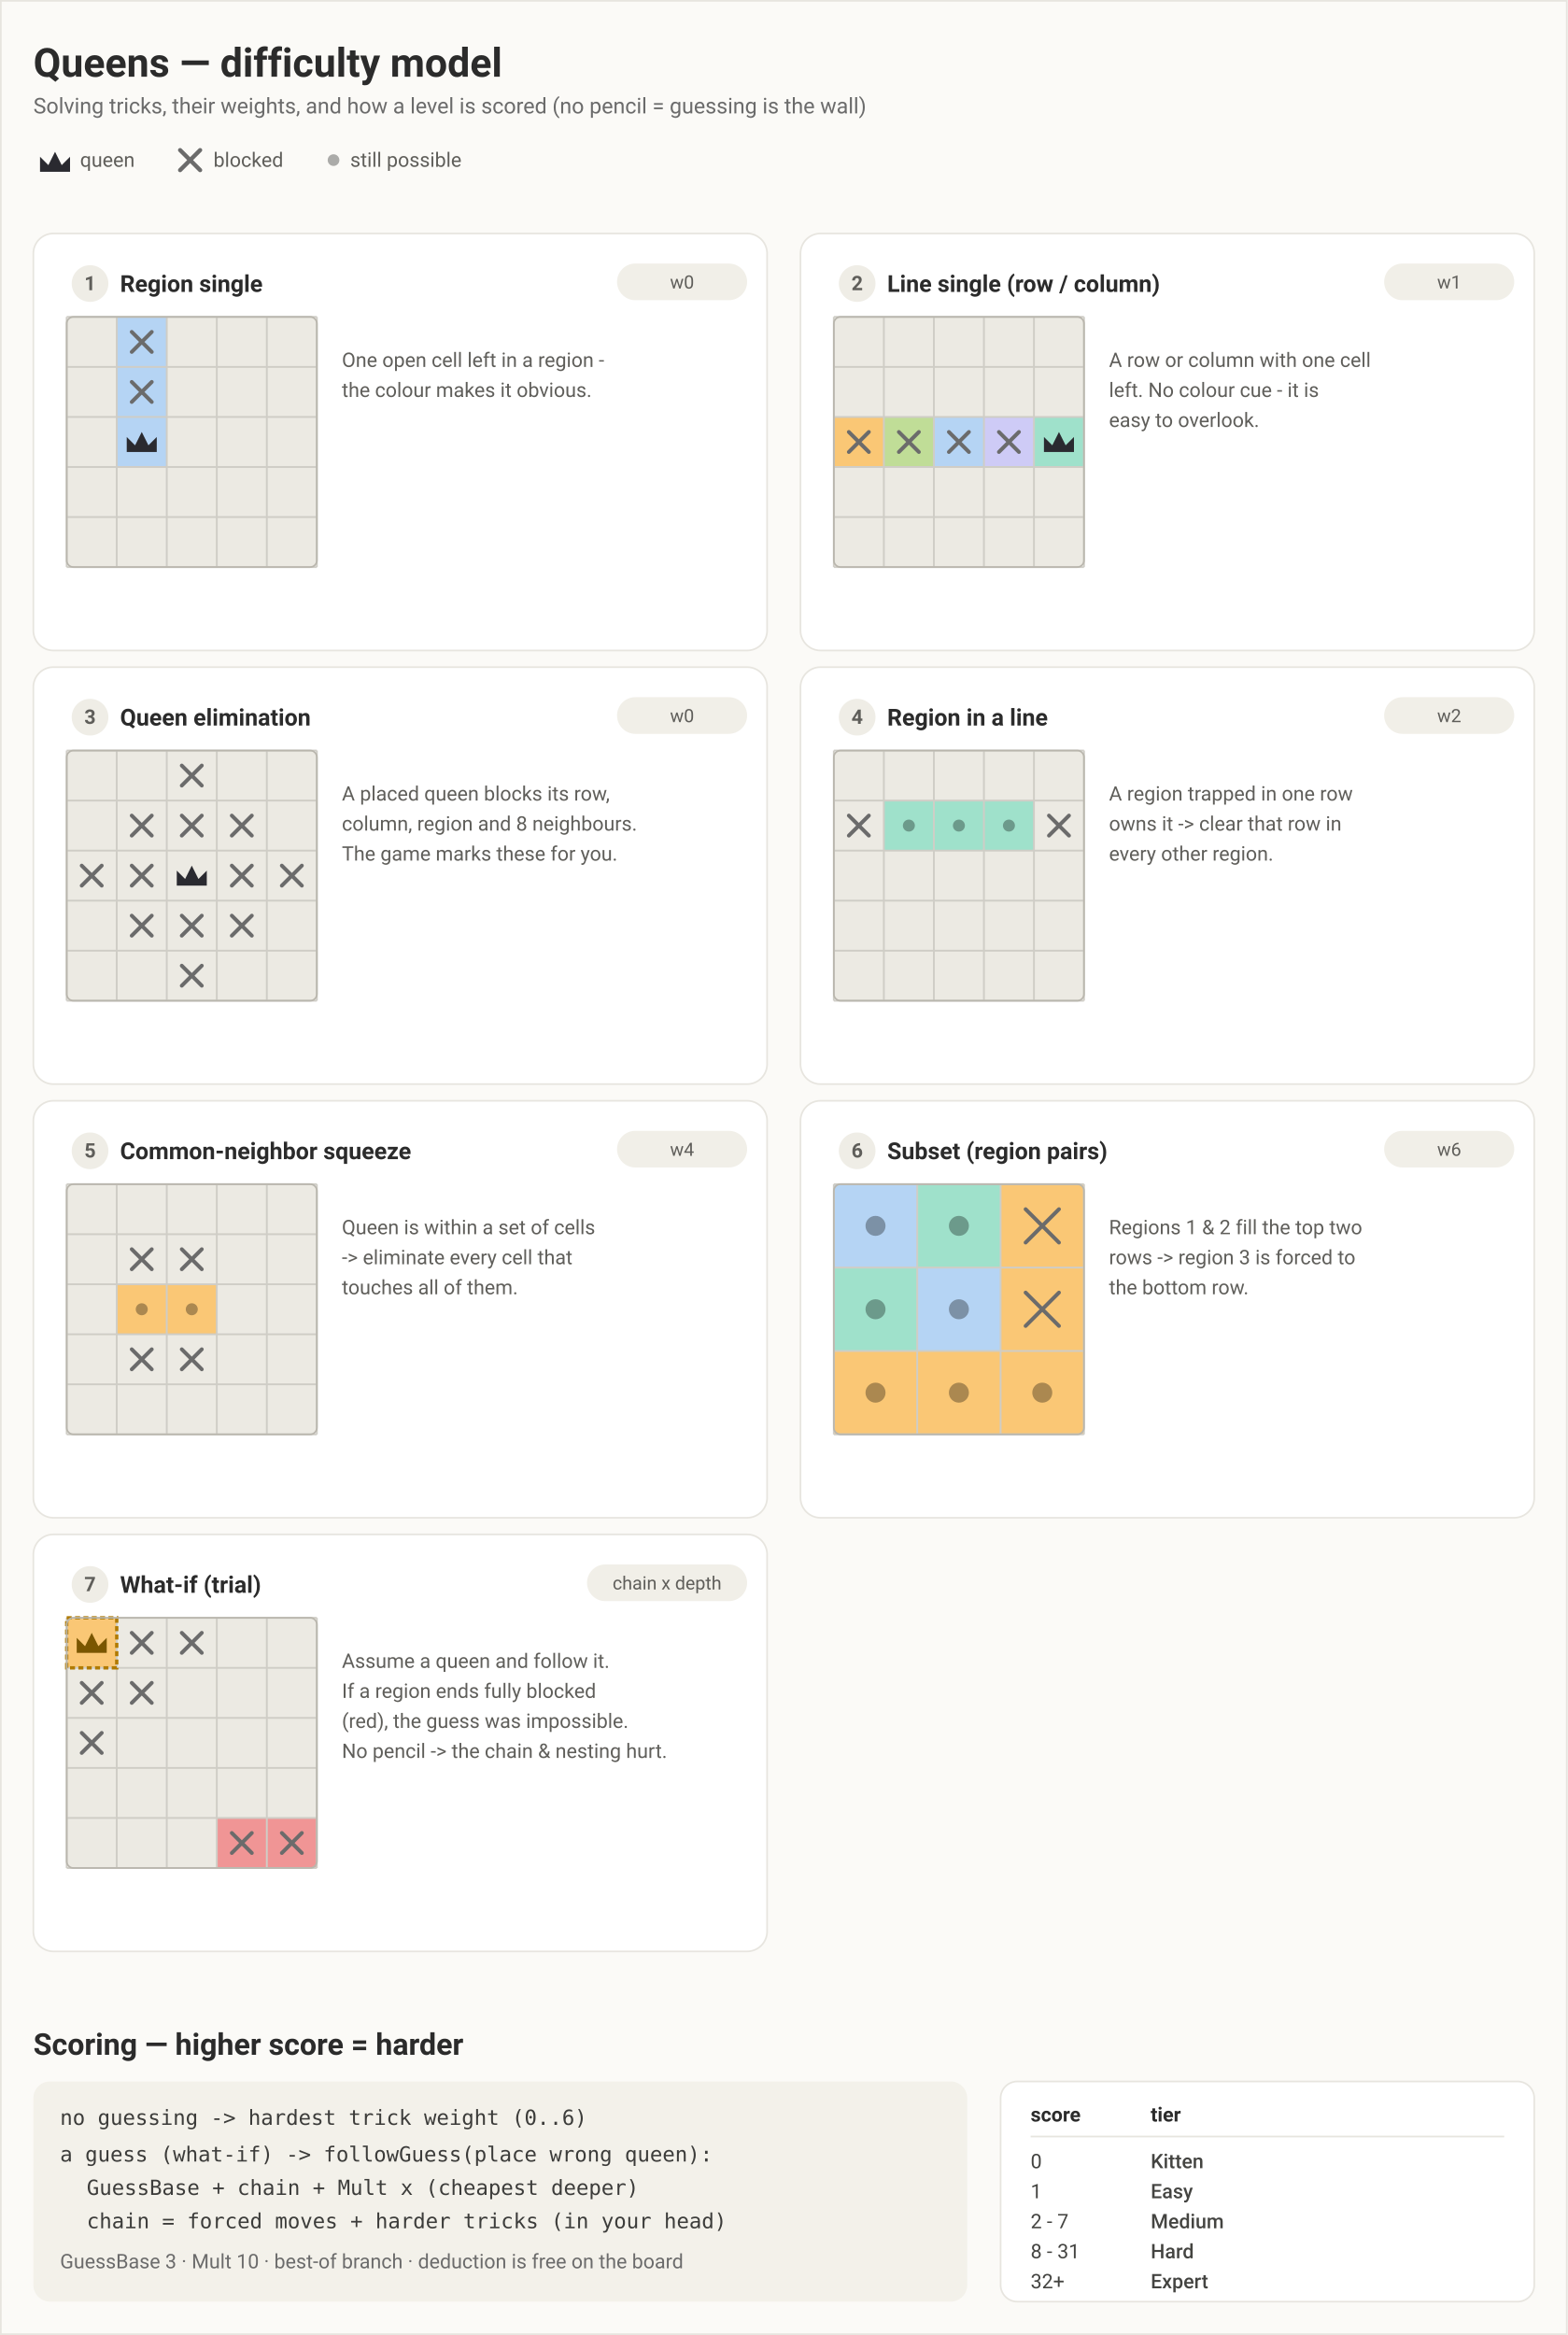
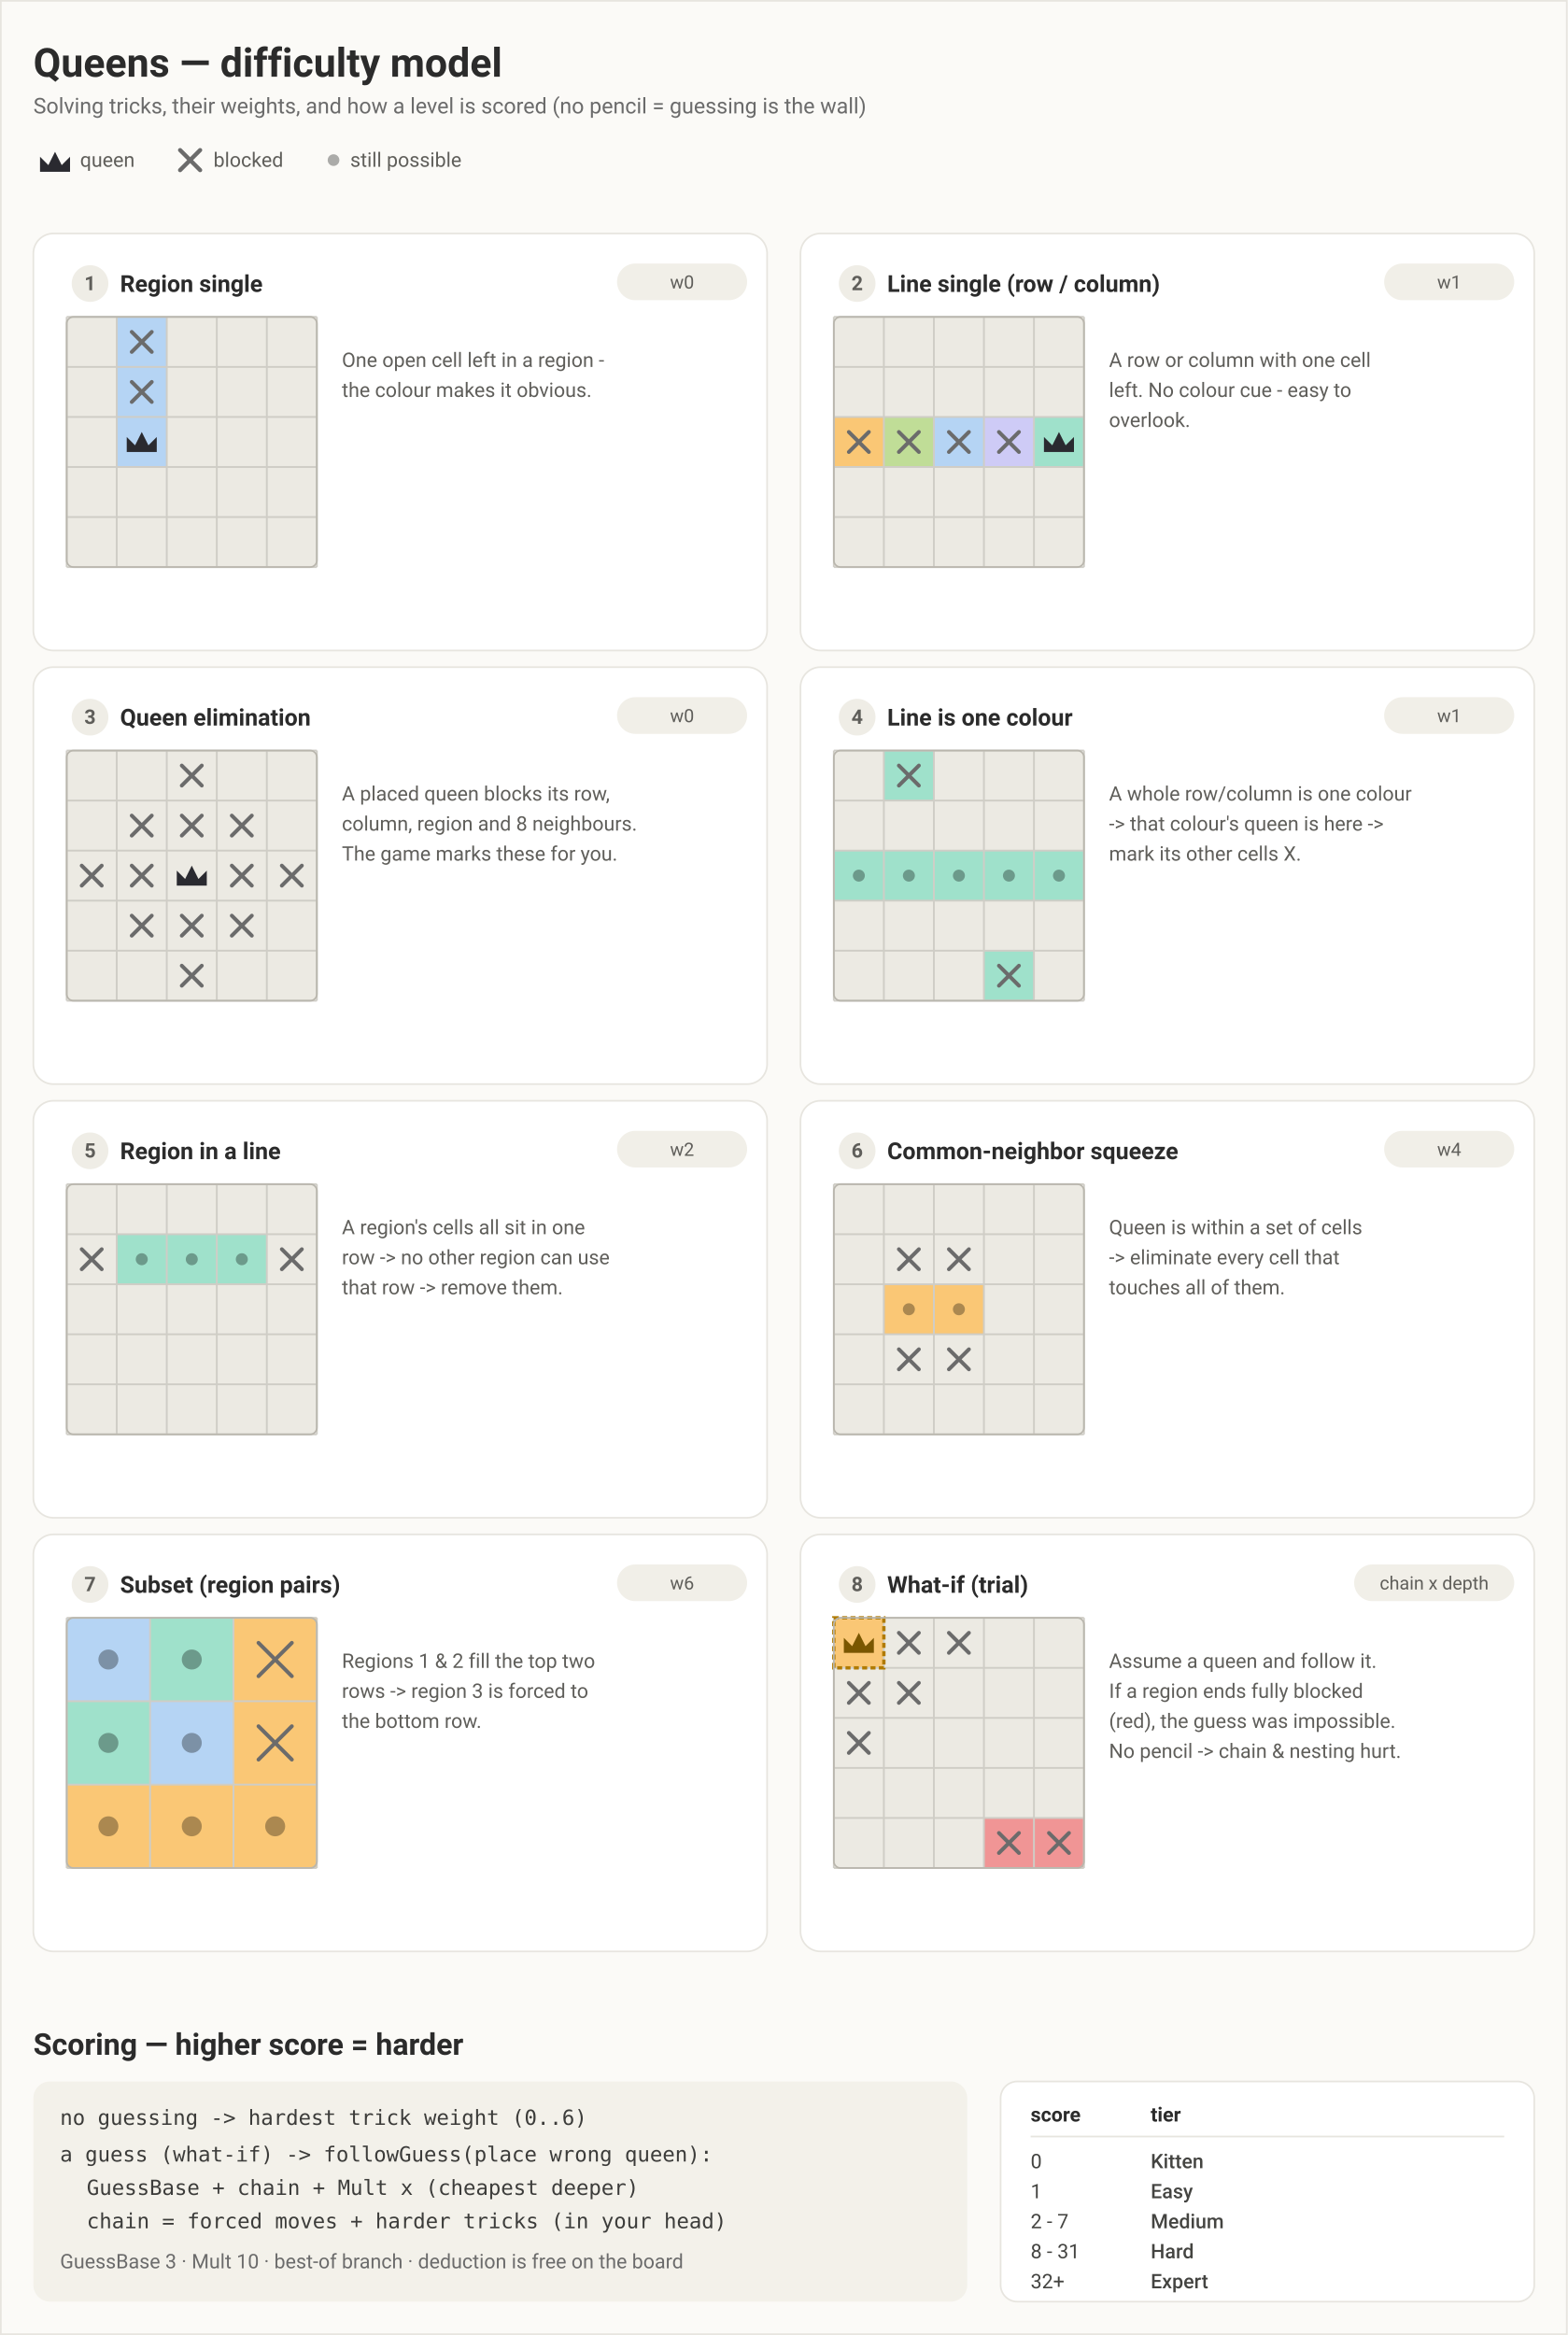
<svg xmlns="http://www.w3.org/2000/svg" viewBox="0 0 940 1400" role="img" font-family="ui-sans-serif, system-ui, -apple-system, Segoe UI, Roboto, sans-serif">
  <defs>
    <g id="cr">
      <path d="M3 17L3 8L8 13L12 5L16 13L21 8L21 17Z" />
    </g>
  </defs>
  <rect x="0" y="0" width="940" height="1400" fill="#FBFAF7" />
  <rect x="0.5" y="0.5" width="939" height="1399" fill="none" stroke="#E7E5DF" />
  <text x="20" y="46" font-size="24" font-weight="600" fill="#2b2b2b">Queens — difficulty model</text>
  <text x="20" y="68" font-size="13" fill="#6b6b6b">Solving tricks, their weights, and how a level is scored (no pencil = guessing is the wall)</text>
  <use href="#cr" x="21" y="86" fill="#2a2a30" />
  <text x="48" y="100" font-size="12" fill="#5f5e5a">queen</text>
  <path d="M108 90L120 102M120 90L108 102" stroke="#6b6b6b" stroke-width="2.5" stroke-linecap="round" />
  <text x="128" y="100" font-size="12" fill="#5f5e5a">blocked</text>
  <circle cx="200" cy="96" r="3.5" fill="#000" fill-opacity="0.32" />
  <text x="210" y="100" font-size="12" fill="#5f5e5a">still possible</text>
  <g font-size="12" fill="#5f5e5a">
    <rect x="20" y="140" width="440" height="250" rx="12" fill="#fff" stroke="#E7E5DF" />
    <circle cx="54" cy="170" r="11" fill="#EFEDE6" />
    <text x="54" y="174" font-size="12" font-weight="600" fill="#5f5e5a" text-anchor="middle">1</text>
    <text x="72" y="175" font-size="14" font-weight="600" fill="#2b2b2b">Region single</text>
    <rect x="370" y="158" width="78" height="22" rx="11" fill="#F1EFE8" />
    <text x="409" y="173" font-size="11" fill="#5f5e5a" text-anchor="middle">w0</text>
    <rect x="40" y="190" width="150" height="150" rx="4" fill="#ECEAE3" />
    <rect x="70" y="190" width="30" height="30" fill="#B5D4F4" />
    <rect x="70" y="220" width="30" height="30" fill="#B5D4F4" />
    <rect x="70" y="250" width="30" height="30" fill="#B5D4F4" />
    <path d="M40 190V340M70 190V340M100 190V340M130 190V340M160 190V340M190 190V340M40 190H190M40 220H190M40 250H190M40 280H190M40 310H190M40 340H190" stroke="#cfcdc6" stroke-width="1.1" fill="none" />
    <path d="M79 199L91 211M91 199L79 211M79 229L91 241M91 229L79 241" stroke="#6b6b6b" stroke-width="2.3" stroke-linecap="round" />
    <use href="#cr" x="73" y="254" fill="#2a2a30" />
    <rect x="40" y="190" width="150" height="150" rx="4" fill="none" stroke="#b9b6ad" />
    <text x="205" y="220">One open cell left in a region -</text>
    <text x="205" y="238">the colour makes it obvious.</text>
    <rect x="480" y="140" width="440" height="250" rx="12" fill="#fff" stroke="#E7E5DF" />
    <circle cx="514" cy="170" r="11" fill="#EFEDE6" />
    <text x="514" y="174" font-size="12" font-weight="600" fill="#5f5e5a" text-anchor="middle">2</text>
    <text x="532" y="175" font-size="14" font-weight="600" fill="#2b2b2b">Line single (row / column)</text>
    <rect x="830" y="158" width="78" height="22" rx="11" fill="#F1EFE8" />
    <text x="869" y="173" font-size="11" fill="#5f5e5a" text-anchor="middle">w1</text>
    <rect x="500" y="190" width="150" height="150" rx="4" fill="#ECEAE3" />
    <rect x="500" y="250" width="30" height="30" fill="#FAC775" />
    <rect x="530" y="250" width="30" height="30" fill="#C0DD97" />
    <rect x="560" y="250" width="30" height="30" fill="#B5D4F4" />
    <rect x="590" y="250" width="30" height="30" fill="#CECBF6" />
    <rect x="620" y="250" width="30" height="30" fill="#9FE1CB" />
    <path d="M500 190V340M530 190V340M560 190V340M590 190V340M620 190V340M650 190V340M500 190H650M500 220H650M500 250H650M500 280H650M500 310H650M500 340H650" stroke="#cfcdc6" stroke-width="1.1" fill="none" />
    <path d="M509 259L521 271M521 259L509 271M539 259L551 271M551 259L539 271M569 259L581 271M581 259L569 271M599 259L611 271M611 259L599 271" stroke="#6b6b6b" stroke-width="2.3" stroke-linecap="round" />
    <use href="#cr" x="623" y="254" fill="#2a2a30" />
    <rect x="500" y="190" width="150" height="150" rx="4" fill="none" stroke="#b9b6ad" />
    <text x="665" y="220">A row or column with one cell</text>
-     <text x="665" y="238">left. No colour cue - it is</text>
-     <text x="665" y="256">easy to overlook.</text>
+     <text x="665" y="238">left. No colour cue - easy to</text>
+     <text x="665" y="256">overlook.</text>
    <rect x="20" y="400" width="440" height="250" rx="12" fill="#fff" stroke="#E7E5DF" />
    <circle cx="54" cy="430" r="11" fill="#EFEDE6" />
    <text x="54" y="434" font-size="12" font-weight="600" fill="#5f5e5a" text-anchor="middle">3</text>
    <text x="72" y="435" font-size="14" font-weight="600" fill="#2b2b2b">Queen elimination</text>
    <rect x="370" y="418" width="78" height="22" rx="11" fill="#F1EFE8" />
    <text x="409" y="433" font-size="11" fill="#5f5e5a" text-anchor="middle">w0</text>
    <rect x="40" y="450" width="150" height="150" rx="4" fill="#ECEAE3" />
    <path d="M40 450V600M70 450V600M100 450V600M130 450V600M160 450V600M190 450V600M40 450H190M40 480H190M40 510H190M40 540H190M40 570H190M40 600H190" stroke="#cfcdc6" stroke-width="1.1" fill="none" />
    <path d="M49 519L61 531M61 519L49 531M79 519L91 531M91 519L79 531M139 519L151 531M151 519L139 531M169 519L181 531M181 519L169 531M109 459L121 471M121 459L109 471M109 489L121 501M121 489L109 501M109 549L121 561M121 549L109 561M109 579L121 591M121 579L109 591M79 489L91 501M91 489L79 501M139 489L151 501M151 489L139 501M79 549L91 561M91 549L79 561M139 549L151 561M151 549L139 561" stroke="#6b6b6b" stroke-width="2.3" stroke-linecap="round" />
    <use href="#cr" x="103" y="514" fill="#2a2a30" />
    <rect x="40" y="450" width="150" height="150" rx="4" fill="none" stroke="#b9b6ad" />
    <text x="205" y="480">A placed queen blocks its row,</text>
    <text x="205" y="498">column, region and 8 neighbours.</text>
    <text x="205" y="516">The game marks these for you.</text>
    <rect x="480" y="400" width="440" height="250" rx="12" fill="#fff" stroke="#E7E5DF" />
    <circle cx="514" cy="430" r="11" fill="#EFEDE6" />
    <text x="514" y="434" font-size="12" font-weight="600" fill="#5f5e5a" text-anchor="middle">4</text>
-     <text x="532" y="435" font-size="14" font-weight="600" fill="#2b2b2b">Region in a line</text>
+     <text x="532" y="435" font-size="14" font-weight="600" fill="#2b2b2b">Line is one colour</text>
    <rect x="830" y="418" width="78" height="22" rx="11" fill="#F1EFE8" />
-     <text x="869" y="433" font-size="11" fill="#5f5e5a" text-anchor="middle">w2</text>
+     <text x="869" y="433" font-size="11" fill="#5f5e5a" text-anchor="middle">w1</text>
    <rect x="500" y="450" width="150" height="150" rx="4" fill="#ECEAE3" />
-     <rect x="530" y="480" width="30" height="30" fill="#9FE1CB" />
-     <rect x="560" y="480" width="30" height="30" fill="#9FE1CB" />
-     <rect x="590" y="480" width="30" height="30" fill="#9FE1CB" />
+     <rect x="500" y="510" width="30" height="30" fill="#9FE1CB" />
+     <rect x="530" y="510" width="30" height="30" fill="#9FE1CB" />
+     <rect x="560" y="510" width="30" height="30" fill="#9FE1CB" />
+     <rect x="590" y="510" width="30" height="30" fill="#9FE1CB" />
+     <rect x="620" y="510" width="30" height="30" fill="#9FE1CB" />
+     <rect x="530" y="450" width="30" height="30" fill="#9FE1CB" />
+     <rect x="590" y="570" width="30" height="30" fill="#9FE1CB" />
    <path d="M500 450V600M530 450V600M560 450V600M590 450V600M620 450V600M650 450V600M500 450H650M500 480H650M500 510H650M500 540H650M500 570H650M500 600H650" stroke="#cfcdc6" stroke-width="1.1" fill="none" />
-     <path d="M509 489L521 501M521 489L509 501M629 489L641 501M641 489L629 501" stroke="#6b6b6b" stroke-width="2.3" stroke-linecap="round" />
-     <circle cx="545" cy="495" r="3.6" fill="#000" fill-opacity="0.32" />
-     <circle cx="575" cy="495" r="3.6" fill="#000" fill-opacity="0.32" />
-     <circle cx="605" cy="495" r="3.6" fill="#000" fill-opacity="0.32" />
+     <path d="M539 459L551 471M551 459L539 471M599 579L611 591M611 579L599 591" stroke="#6b6b6b" stroke-width="2.3" stroke-linecap="round" />
+     <circle cx="515" cy="525" r="3.6" fill="#000" fill-opacity="0.32" />
+     <circle cx="545" cy="525" r="3.6" fill="#000" fill-opacity="0.32" />
+     <circle cx="575" cy="525" r="3.6" fill="#000" fill-opacity="0.32" />
+     <circle cx="605" cy="525" r="3.6" fill="#000" fill-opacity="0.32" />
+     <circle cx="635" cy="525" r="3.6" fill="#000" fill-opacity="0.32" />
    <rect x="500" y="450" width="150" height="150" rx="4" fill="none" stroke="#b9b6ad" />
-     <text x="665" y="480">A region trapped in one row</text>
-     <text x="665" y="498">owns it -&gt; clear that row in</text>
-     <text x="665" y="516">every other region.</text>
+     <text x="665" y="480">A whole row/column is one colour</text>
+     <text x="665" y="498">-&gt; that colour's queen is here -&gt;</text>
+     <text x="665" y="516">mark its other cells X.</text>
    <rect x="20" y="660" width="440" height="250" rx="12" fill="#fff" stroke="#E7E5DF" />
    <circle cx="54" cy="690" r="11" fill="#EFEDE6" />
    <text x="54" y="694" font-size="12" font-weight="600" fill="#5f5e5a" text-anchor="middle">5</text>
-     <text x="72" y="695" font-size="14" font-weight="600" fill="#2b2b2b">Common-neighbor squeeze</text>
+     <text x="72" y="695" font-size="14" font-weight="600" fill="#2b2b2b">Region in a line</text>
    <rect x="370" y="678" width="78" height="22" rx="11" fill="#F1EFE8" />
-     <text x="409" y="693" font-size="11" fill="#5f5e5a" text-anchor="middle">w4</text>
+     <text x="409" y="693" font-size="11" fill="#5f5e5a" text-anchor="middle">w2</text>
    <rect x="40" y="710" width="150" height="150" rx="4" fill="#ECEAE3" />
-     <rect x="70" y="770" width="30" height="30" fill="#FAC775" />
-     <rect x="100" y="770" width="30" height="30" fill="#FAC775" />
+     <rect x="70" y="740" width="30" height="30" fill="#9FE1CB" />
+     <rect x="100" y="740" width="30" height="30" fill="#9FE1CB" />
+     <rect x="130" y="740" width="30" height="30" fill="#9FE1CB" />
    <path d="M40 710V860M70 710V860M100 710V860M130 710V860M160 710V860M190 710V860M40 710H190M40 740H190M40 770H190M40 800H190M40 830H190M40 860H190" stroke="#cfcdc6" stroke-width="1.1" fill="none" />
-     <path d="M79 749L91 761M91 749L79 761M109 749L121 761M121 749L109 761M79 809L91 821M91 809L79 821M109 809L121 821M121 809L109 821" stroke="#6b6b6b" stroke-width="2.3" stroke-linecap="round" />
-     <circle cx="85" cy="785" r="3.6" fill="#000" fill-opacity="0.32" />
-     <circle cx="115" cy="785" r="3.6" fill="#000" fill-opacity="0.32" />
+     <path d="M49 749L61 761M61 749L49 761M169 749L181 761M181 749L169 761" stroke="#6b6b6b" stroke-width="2.3" stroke-linecap="round" />
+     <circle cx="85" cy="755" r="3.6" fill="#000" fill-opacity="0.32" />
+     <circle cx="115" cy="755" r="3.6" fill="#000" fill-opacity="0.32" />
+     <circle cx="145" cy="755" r="3.6" fill="#000" fill-opacity="0.32" />
    <rect x="40" y="710" width="150" height="150" rx="4" fill="none" stroke="#b9b6ad" />
-     <text x="205" y="740">Queen is within a set of cells</text>
-     <text x="205" y="758">-&gt; eliminate every cell that</text>
-     <text x="205" y="776">touches all of them.</text>
+     <text x="205" y="740">A region's cells all sit in one</text>
+     <text x="205" y="758">row -&gt; no other region can use</text>
+     <text x="205" y="776">that row -&gt; remove them.</text>
    <rect x="480" y="660" width="440" height="250" rx="12" fill="#fff" stroke="#E7E5DF" />
    <circle cx="514" cy="690" r="11" fill="#EFEDE6" />
    <text x="514" y="694" font-size="12" font-weight="600" fill="#5f5e5a" text-anchor="middle">6</text>
-     <text x="532" y="695" font-size="14" font-weight="600" fill="#2b2b2b">Subset (region pairs)</text>
+     <text x="532" y="695" font-size="14" font-weight="600" fill="#2b2b2b">Common-neighbor squeeze</text>
    <rect x="830" y="678" width="78" height="22" rx="11" fill="#F1EFE8" />
-     <text x="869" y="693" font-size="11" fill="#5f5e5a" text-anchor="middle">w6</text>
+     <text x="869" y="693" font-size="11" fill="#5f5e5a" text-anchor="middle">w4</text>
    <rect x="500" y="710" width="150" height="150" rx="4" fill="#ECEAE3" />
-     <rect x="500" y="710" width="50" height="50" fill="#B5D4F4" />
-     <rect x="550" y="710" width="50" height="50" fill="#9FE1CB" />
-     <rect x="600" y="710" width="50" height="50" fill="#FAC775" />
-     <rect x="500" y="760" width="50" height="50" fill="#9FE1CB" />
-     <rect x="550" y="760" width="50" height="50" fill="#B5D4F4" />
-     <rect x="600" y="760" width="50" height="50" fill="#FAC775" />
-     <rect x="500" y="810" width="50" height="50" fill="#FAC775" />
-     <rect x="550" y="810" width="50" height="50" fill="#FAC775" />
-     <rect x="600" y="810" width="50" height="50" fill="#FAC775" />
-     <path d="M500 710V860M550 710V860M600 710V860M650 710V860M500 710H650M500 760H650M500 810H650M500 860H650" stroke="#cfcdc6" stroke-width="1.1" fill="none" />
-     <path d="M615 725L635 745M635 725L615 745M615 775L635 795M635 775L615 795" stroke="#6b6b6b" stroke-width="2.3" stroke-linecap="round" />
-     <circle cx="525" cy="735" r="6.0" fill="#000" fill-opacity="0.32" />
-     <circle cx="575" cy="735" r="6.0" fill="#000" fill-opacity="0.32" />
-     <circle cx="525" cy="785" r="6.0" fill="#000" fill-opacity="0.32" />
-     <circle cx="575" cy="785" r="6.0" fill="#000" fill-opacity="0.32" />
-     <circle cx="525" cy="835" r="6.0" fill="#000" fill-opacity="0.32" />
-     <circle cx="575" cy="835" r="6.0" fill="#000" fill-opacity="0.32" />
-     <circle cx="625" cy="835" r="6.0" fill="#000" fill-opacity="0.32" />
+     <rect x="530" y="770" width="30" height="30" fill="#FAC775" />
+     <rect x="560" y="770" width="30" height="30" fill="#FAC775" />
+     <path d="M500 710V860M530 710V860M560 710V860M590 710V860M620 710V860M650 710V860M500 710H650M500 740H650M500 770H650M500 800H650M500 830H650M500 860H650" stroke="#cfcdc6" stroke-width="1.1" fill="none" />
+     <path d="M539 749L551 761M551 749L539 761M569 749L581 761M581 749L569 761M539 809L551 821M551 809L539 821M569 809L581 821M581 809L569 821" stroke="#6b6b6b" stroke-width="2.3" stroke-linecap="round" />
+     <circle cx="545" cy="785" r="3.6" fill="#000" fill-opacity="0.32" />
+     <circle cx="575" cy="785" r="3.6" fill="#000" fill-opacity="0.32" />
    <rect x="500" y="710" width="150" height="150" rx="4" fill="none" stroke="#b9b6ad" />
-     <text x="665" y="740">Regions 1 &amp; 2 fill the top two</text>
-     <text x="665" y="758">rows -&gt; region 3 is forced to</text>
-     <text x="665" y="776">the bottom row.</text>
+     <text x="665" y="740">Queen is within a set of cells</text>
+     <text x="665" y="758">-&gt; eliminate every cell that</text>
+     <text x="665" y="776">touches all of them.</text>
    <rect x="20" y="920" width="440" height="250" rx="12" fill="#fff" stroke="#E7E5DF" />
    <circle cx="54" cy="950" r="11" fill="#EFEDE6" />
    <text x="54" y="954" font-size="12" font-weight="600" fill="#5f5e5a" text-anchor="middle">7</text>
-     <text x="72" y="955" font-size="14" font-weight="600" fill="#2b2b2b">What-if (trial)</text>
-     <rect x="352" y="938" width="96" height="22" rx="11" fill="#F1EFE8" />
-     <text x="400" y="953" font-size="11" fill="#5f5e5a" text-anchor="middle">chain x depth</text>
+     <text x="72" y="955" font-size="14" font-weight="600" fill="#2b2b2b">Subset (region pairs)</text>
+     <rect x="370" y="938" width="78" height="22" rx="11" fill="#F1EFE8" />
+     <text x="409" y="953" font-size="11" fill="#5f5e5a" text-anchor="middle">w6</text>
    <rect x="40" y="970" width="150" height="150" rx="4" fill="#ECEAE3" />
-     <rect x="40" y="970" width="30" height="30" fill="#FAC775" />
-     <rect x="130" y="1090" width="30" height="30" fill="#F09595" />
-     <rect x="160" y="1090" width="30" height="30" fill="#F09595" />
-     <path d="M40 970V1120M70 970V1120M100 970V1120M130 970V1120M160 970V1120M190 970V1120M40 970H190M40 1000H190M40 1030H190M40 1060H190M40 1090H190M40 1120H190" stroke="#cfcdc6" stroke-width="1.1" fill="none" />
-     <path d="M79 979L91 991M91 979L79 991M109 979L121 991M121 979L109 991M49 1009L61 1021M61 1009L49 1021M49 1039L61 1051M61 1039L49 1051M79 1009L91 1021M91 1009L79 1021M139 1099L151 1111M151 1099L139 1111M169 1099L181 1111M181 1099L169 1111" stroke="#6b6b6b" stroke-width="2.3" stroke-linecap="round" />
-     <rect x="40" y="970" width="30" height="30" fill="none" stroke="#b07a00" stroke-width="2" stroke-dasharray="3 2" />
-     <use href="#cr" x="43" y="974" fill="#7a5600" />
+     <rect x="40" y="970" width="50" height="50" fill="#B5D4F4" />
+     <rect x="90" y="970" width="50" height="50" fill="#9FE1CB" />
+     <rect x="140" y="970" width="50" height="50" fill="#FAC775" />
+     <rect x="40" y="1020" width="50" height="50" fill="#9FE1CB" />
+     <rect x="90" y="1020" width="50" height="50" fill="#B5D4F4" />
+     <rect x="140" y="1020" width="50" height="50" fill="#FAC775" />
+     <rect x="40" y="1070" width="50" height="50" fill="#FAC775" />
+     <rect x="90" y="1070" width="50" height="50" fill="#FAC775" />
+     <rect x="140" y="1070" width="50" height="50" fill="#FAC775" />
+     <path d="M40 970V1120M90 970V1120M140 970V1120M190 970V1120M40 970H190M40 1020H190M40 1070H190M40 1120H190" stroke="#cfcdc6" stroke-width="1.1" fill="none" />
+     <path d="M155 985L175 1005M175 985L155 1005M155 1035L175 1055M175 1035L155 1055" stroke="#6b6b6b" stroke-width="2.3" stroke-linecap="round" />
+     <circle cx="65" cy="995" r="6.0" fill="#000" fill-opacity="0.32" />
+     <circle cx="115" cy="995" r="6.0" fill="#000" fill-opacity="0.32" />
+     <circle cx="65" cy="1045" r="6.0" fill="#000" fill-opacity="0.32" />
+     <circle cx="115" cy="1045" r="6.0" fill="#000" fill-opacity="0.32" />
+     <circle cx="65" cy="1095" r="6.0" fill="#000" fill-opacity="0.32" />
+     <circle cx="115" cy="1095" r="6.0" fill="#000" fill-opacity="0.32" />
+     <circle cx="165" cy="1095" r="6.0" fill="#000" fill-opacity="0.32" />
    <rect x="40" y="970" width="150" height="150" rx="4" fill="none" stroke="#b9b6ad" />
-     <text x="205" y="1000">Assume a queen and follow it.</text>
-     <text x="205" y="1018">If a region ends fully blocked</text>
-     <text x="205" y="1036">(red), the guess was impossible.</text>
-     <text x="205" y="1054">No pencil -&gt; the chain &amp; nesting hurt.</text>
+     <text x="205" y="1000">Regions 1 &amp; 2 fill the top two</text>
+     <text x="205" y="1018">rows -&gt; region 3 is forced to</text>
+     <text x="205" y="1036">the bottom row.</text>
+     <rect x="480" y="920" width="440" height="250" rx="12" fill="#fff" stroke="#E7E5DF" />
+     <circle cx="514" cy="950" r="11" fill="#EFEDE6" />
+     <text x="514" y="954" font-size="12" font-weight="600" fill="#5f5e5a" text-anchor="middle">8</text>
+     <text x="532" y="955" font-size="14" font-weight="600" fill="#2b2b2b">What-if (trial)</text>
+     <rect x="812" y="938" width="96" height="22" rx="11" fill="#F1EFE8" />
+     <text x="860" y="953" font-size="11" fill="#5f5e5a" text-anchor="middle">chain x depth</text>
+     <rect x="500" y="970" width="150" height="150" rx="4" fill="#ECEAE3" />
+     <rect x="500" y="970" width="30" height="30" fill="#FAC775" />
+     <rect x="590" y="1090" width="30" height="30" fill="#F09595" />
+     <rect x="620" y="1090" width="30" height="30" fill="#F09595" />
+     <path d="M500 970V1120M530 970V1120M560 970V1120M590 970V1120M620 970V1120M650 970V1120M500 970H650M500 1000H650M500 1030H650M500 1060H650M500 1090H650M500 1120H650" stroke="#cfcdc6" stroke-width="1.1" fill="none" />
+     <path d="M539 979L551 991M551 979L539 991M569 979L581 991M581 979L569 991M509 1009L521 1021M521 1009L509 1021M509 1039L521 1051M521 1039L509 1051M539 1009L551 1021M551 1009L539 1021M599 1099L611 1111M611 1099L599 1111M629 1099L641 1111M641 1099L629 1111" stroke="#6b6b6b" stroke-width="2.3" stroke-linecap="round" />
+     <rect x="500" y="970" width="30" height="30" fill="none" stroke="#b07a00" stroke-width="2" stroke-dasharray="3 2" />
+     <use href="#cr" x="503" y="974" fill="#7a5600" />
+     <rect x="500" y="970" width="150" height="150" rx="4" fill="none" stroke="#b9b6ad" />
+     <text x="665" y="1000">Assume a queen and follow it.</text>
+     <text x="665" y="1018">If a region ends fully blocked</text>
+     <text x="665" y="1036">(red), the guess was impossible.</text>
+     <text x="665" y="1054">No pencil -&gt; chain &amp; nesting hurt.</text>
  </g>
  <text x="20" y="1232" font-size="18" font-weight="600" fill="#2b2b2b">Scoring — higher score = harder</text>
  <rect x="20" y="1248" width="560" height="132" rx="10" fill="#F3F1EA" />
  <g font-family="ui-monospace, Menlo, Consolas, monospace" font-size="12.5" fill="#3c3c3a">
    <text x="36" y="1274">no guessing      -&gt; hardest trick weight (0..6)</text>
    <text x="36" y="1296">a guess (what-if) -&gt; followGuess(place wrong queen):</text>
    <text x="52" y="1316">GuessBase + chain + Mult x (cheapest deeper)</text>
    <text x="52" y="1336">chain = forced moves + harder tricks (in your head)</text>
  </g>
  <text x="36" y="1360" font-size="12" fill="#6b6b6b">GuessBase 3 · Mult 10 · best-of branch · deduction is free on the board</text>
  <rect x="600" y="1248" width="320" height="132" rx="10" fill="#fff" stroke="#E7E5DF" />
  <text x="618" y="1272" font-size="12" font-weight="600" fill="#2b2b2b">score</text>
  <text x="690" y="1272" font-size="12" font-weight="600" fill="#2b2b2b">tier</text>
  <line x1="618" y1="1281" x2="902" y2="1281" stroke="#E7E5DF" />
  <g font-size="12" fill="#444441">
    <text x="618" y="1300">0</text>
    <text x="690" y="1300" font-weight="500">Kitten</text>
    <text x="618" y="1318">1</text>
    <text x="690" y="1318" font-weight="500">Easy</text>
    <text x="618" y="1336">2 - 7</text>
    <text x="690" y="1336" font-weight="500">Medium</text>
    <text x="618" y="1354">8 - 31</text>
    <text x="690" y="1354" font-weight="500">Hard</text>
    <text x="618" y="1372">32+</text>
    <text x="690" y="1372" font-weight="500">Expert</text>
  </g>
</svg>
